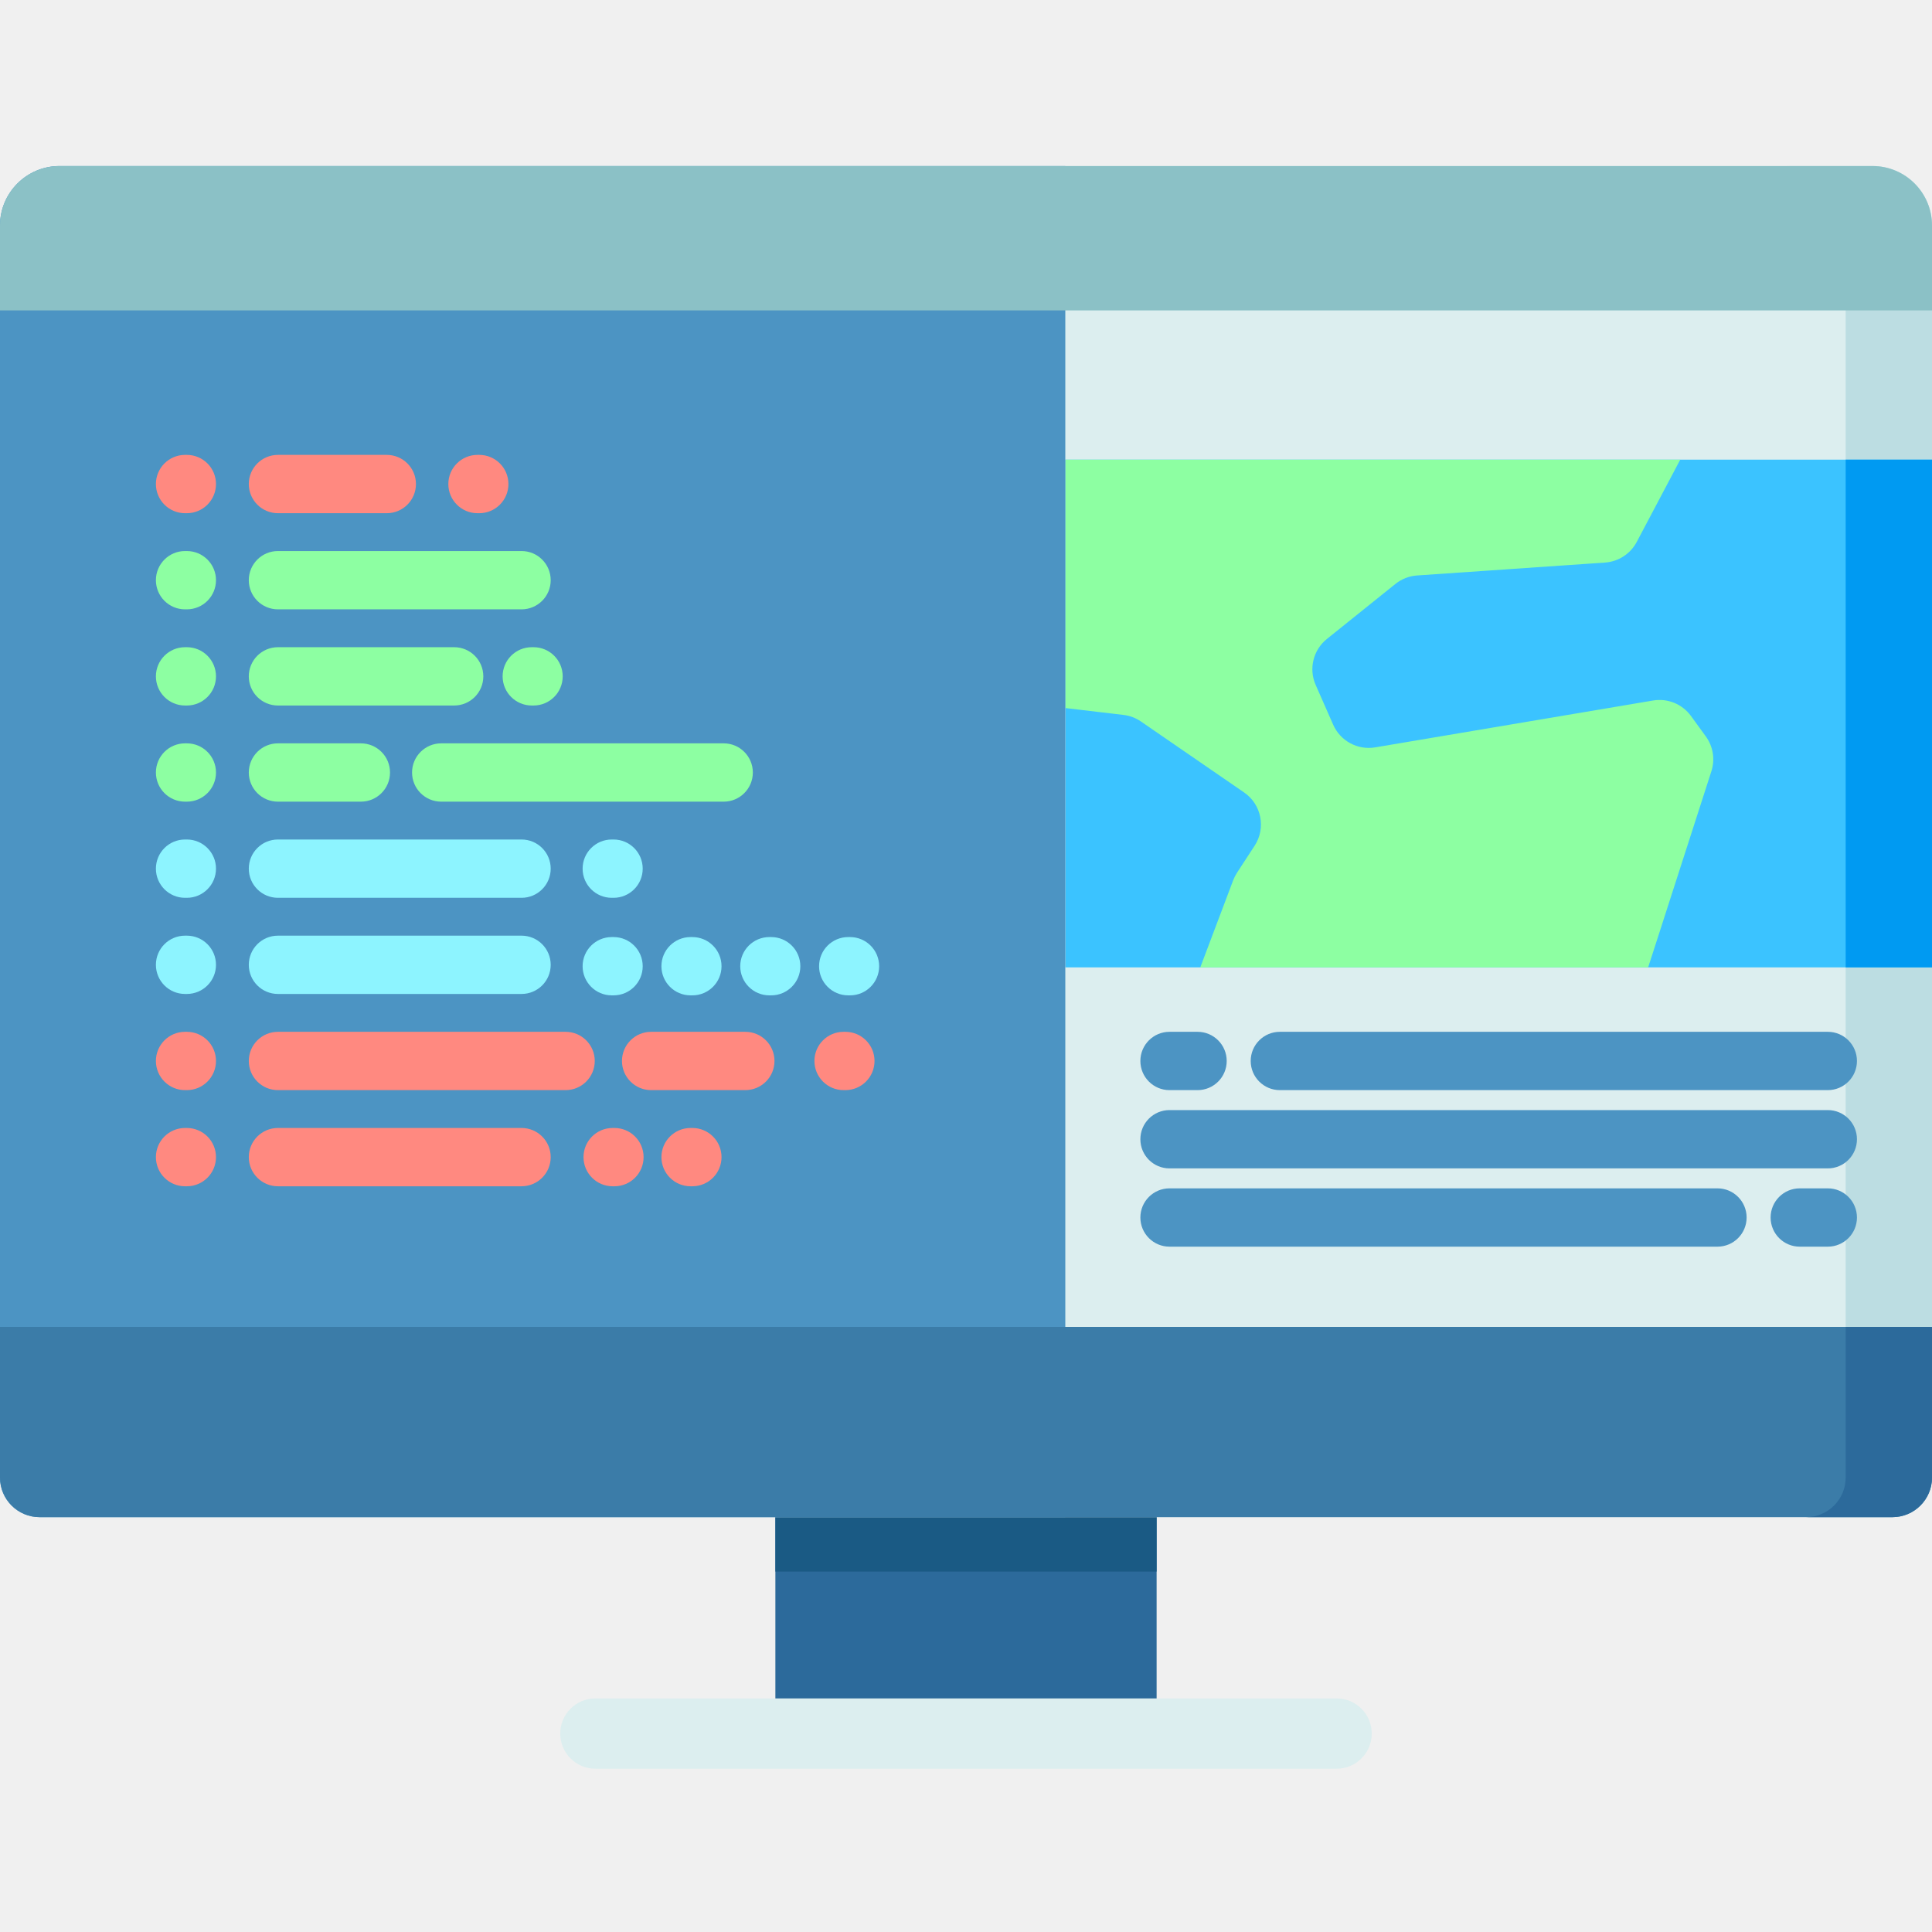
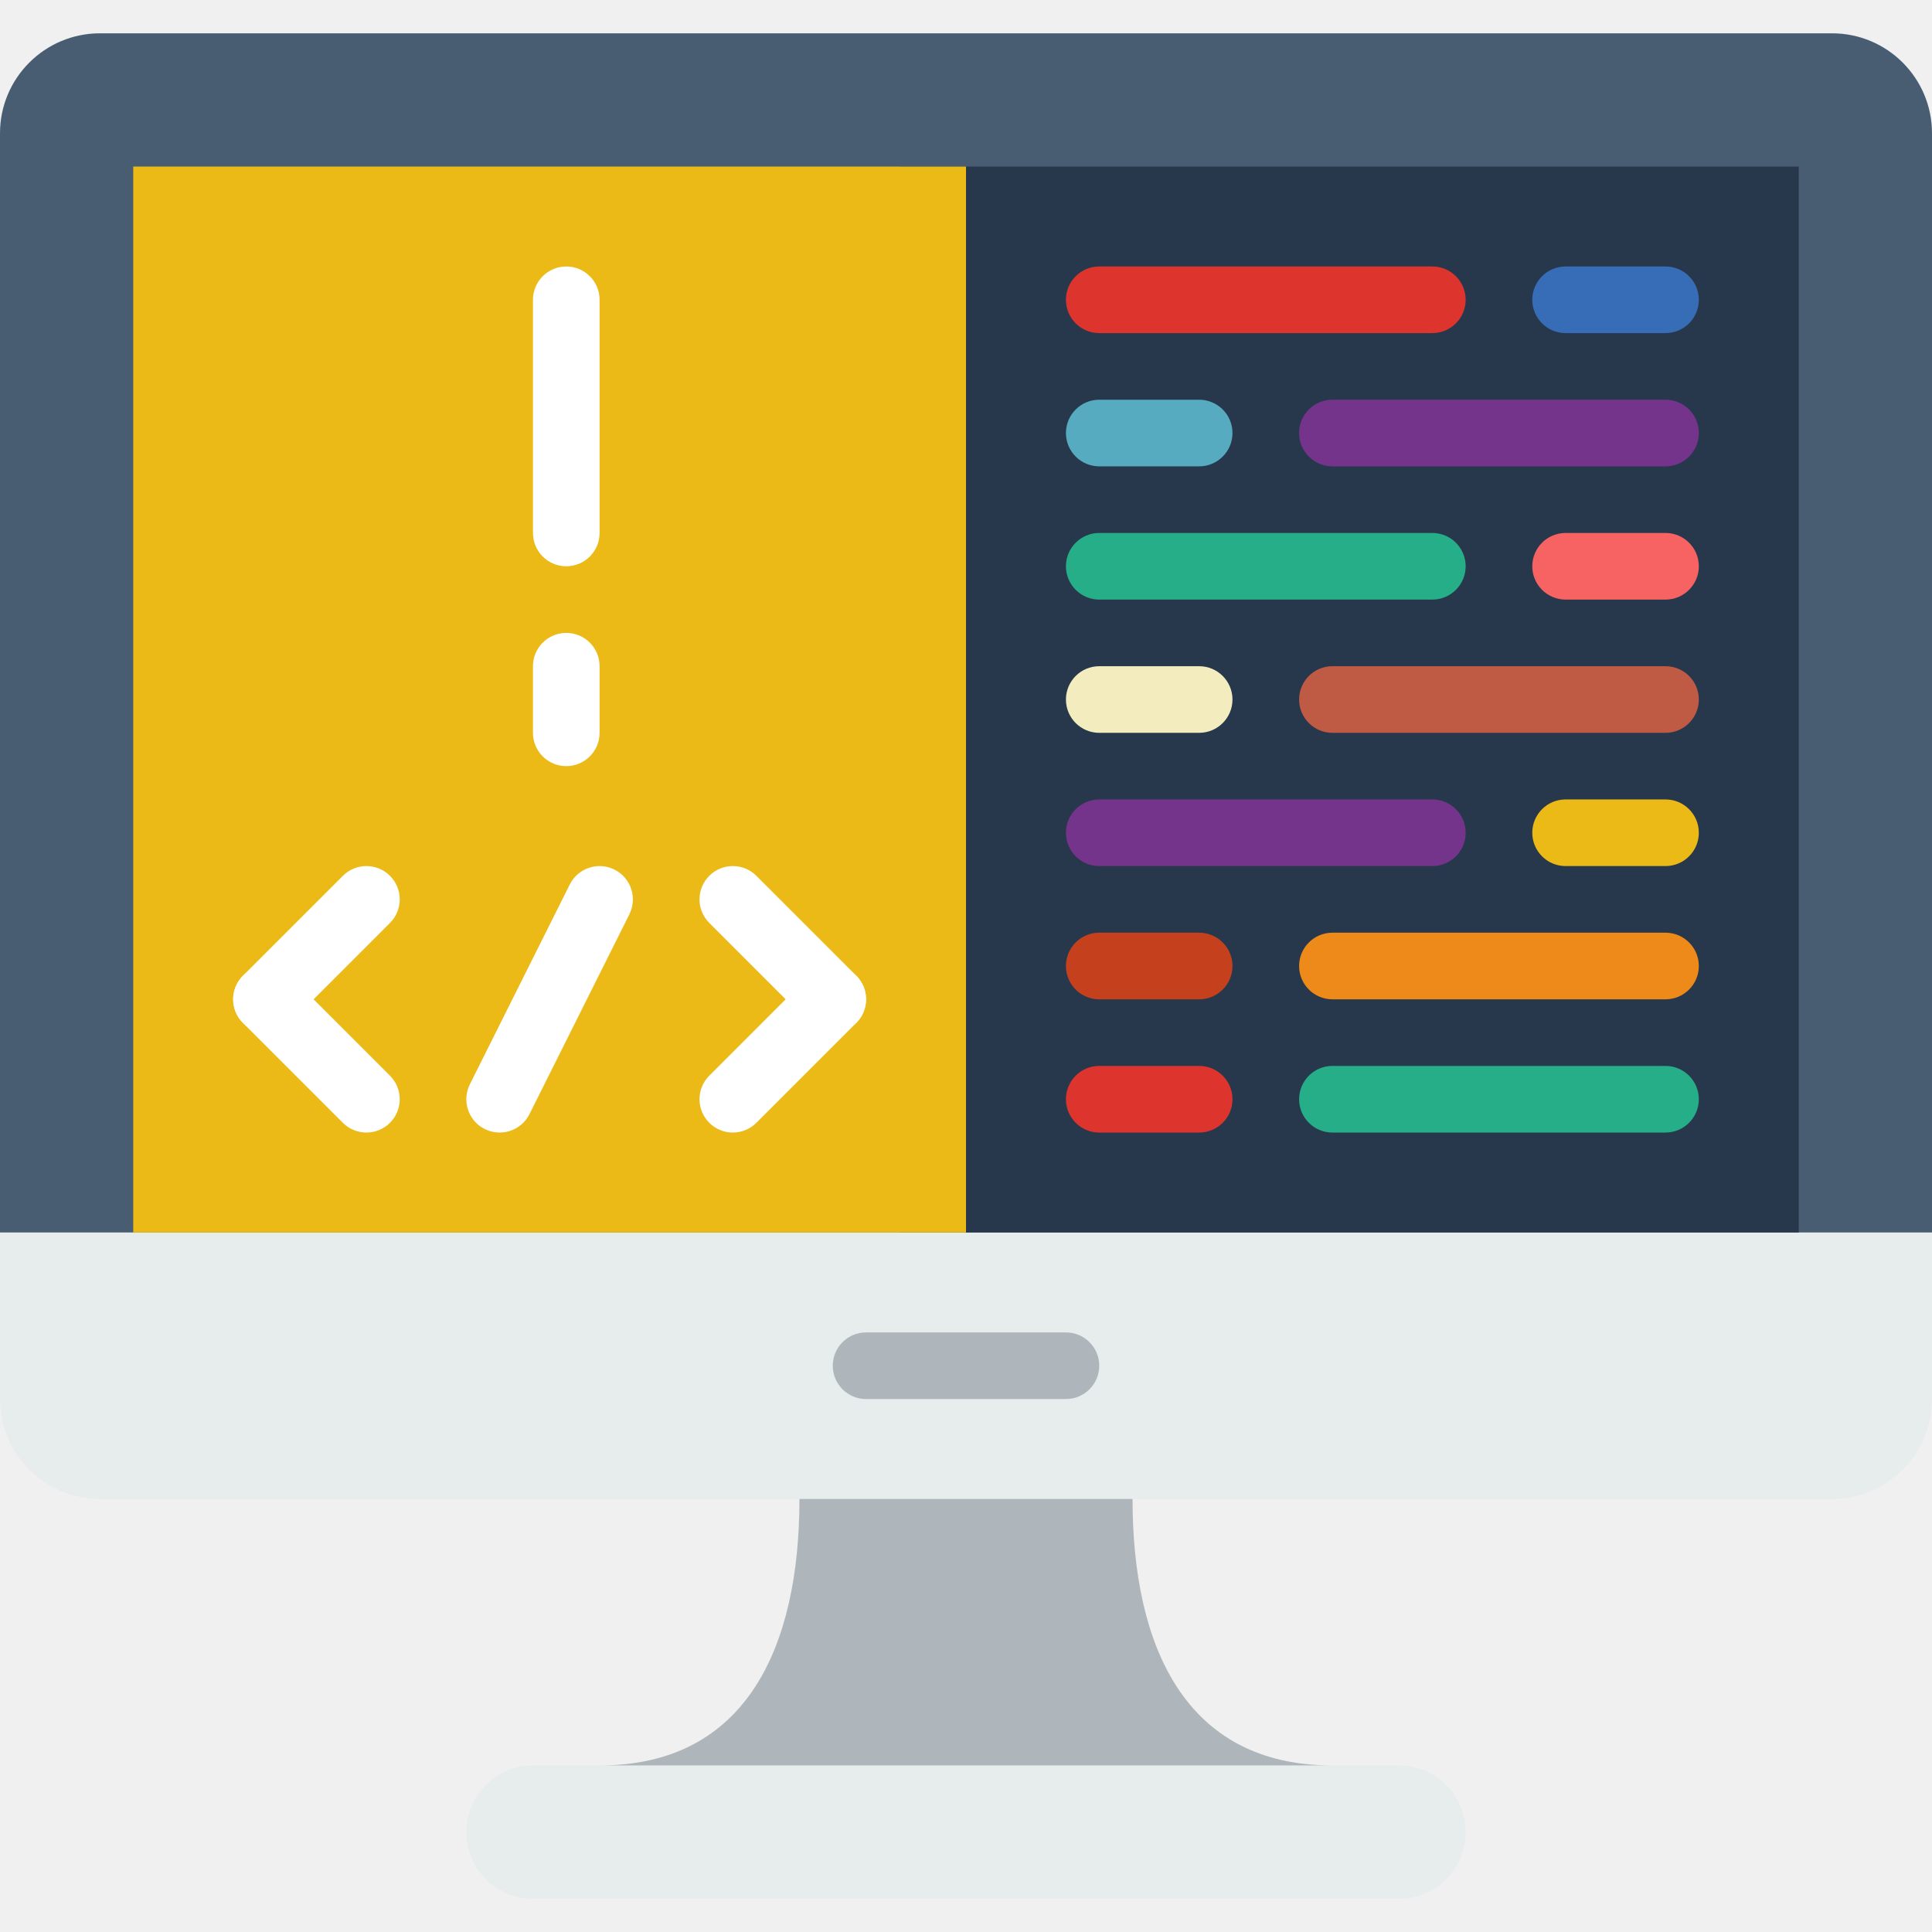
- <svg xmlns="http://www.w3.org/2000/svg" height="512pt" viewBox="0 -44 512 512" width="512pt">
-   <path d="m205.484 355.094h101.031v55.863h-101.031zm0 0" fill="#2c6a9b" />
-   <path d="m205.488 355.094h101.023v17.387h-101.023zm0 0" fill="#1a5a84" />
-   <path d="m354.215 424.727h-196.43c-5.145 0-9.316-4.172-9.316-9.316 0-5.145 4.172-9.312 9.316-9.312h196.43c5.145 0 9.312 4.168 9.312 9.312 0 5.145-4.168 9.316-9.312 9.316zm0 0" fill="#dceeef" />
-   <path d="m512 15.762v331.793c0 5.809-4.707 10.508-10.52 10.508h-490.961c-5.812 0-10.52-4.699-10.52-10.508v-331.793c0-8.703 7.066-15.762 15.773-15.762h480.453c8.715 0 15.773 7.059 15.773 15.762zm0 0" fill="#dceeef" />
-   <path d="m512 15.762v331.789c0 5.816-4.707 10.512-10.512 10.512h-22.875c5.805 0 10.512-4.695 10.512-10.512v-331.789c0-8.699-7.059-15.758-15.77-15.758h22.875c8.711 0 15.77 7.059 15.77 15.758zm0 0" fill="#bcdde2" />
-   <path d="m282.32 77.812h229.68v134.551h-229.68zm0 0" fill="#3bc3ff" />
-   <path d="m489.125 77.812h22.875v134.551h-22.875zm0 0" fill="#009af2" />
-   <path d="m452.062 151.16c1.938 2.66 2.484 6.086 1.477 9.219l-14.188 44.02-2.574 7.965h-118.688l8.719-23.09c.266-.695.602-1.363 1.008-1.988l4.676-7.164c3.055-4.684 1.812-10.945-2.793-14.113l-27.336-18.805c-1.375-.945-2.965-1.543-4.625-1.742l-15.418-1.82v-65.832h162.965l-11.535 21.812c-1.668 3.148-4.844 5.215-8.402 5.461l-49.809 3.422c-2.098.145-4.102.93-5.742 2.246l-18.152 14.578c-3.637 2.918-4.859 7.914-2.98 12.184l4.641 10.539c1.898 4.316 6.492 6.793 11.141 6.008l73.633-12.418c3.852-.652 7.742.938 10.043 4.098zm0 0" fill="#8dffa2" />
-   <path d="m282.32 0v358.062h-271.801c-5.812 0-10.52-4.699-10.52-10.508v-331.793c0-8.703 7.066-15.762 15.773-15.762zm0 0" fill="#4c94c3" />
-   <path d="m512 15.762v22.5h-512v-22.5c0-8.703 7.066-15.762 15.773-15.762h480.453c8.715 0 15.773 7.059 15.773 15.762zm0 0" fill="#8bc1c6" />
-   <path d="m512 307.648v39.902c0 5.816-4.707 10.512-10.512 10.512h-490.977c-5.805 0-10.512-4.695-10.512-10.512v-39.902zm0 0" fill="#3b7ca8" />
-   <path d="m512 307.648v39.902c0 5.816-4.707 10.512-10.512 10.512h-22.875c5.805 0 10.512-4.695 10.512-10.512v-39.902zm0 0" fill="#2c6a9b" />
-   <path d="m49.512 92.004h-.473c-4.266 0-7.723-3.461-7.723-7.727s3.457-7.727 7.723-7.727h.473c4.27 0 7.727 3.461 7.727 7.727s-3.457 7.727-7.727 7.727zm0 0" fill="#ff8980" />
-   <path d="m102.504 92.004h-28.848c-4.266 0-7.723-3.461-7.723-7.727s3.457-7.727 7.723-7.727h28.848c4.266 0 7.727 3.461 7.727 7.727s-3.461 7.727-7.727 7.727zm0 0" fill="#ff8980" />
-   <g fill="#8dffa2">
-     <path d="m49.512 117.484h-.473c-4.266 0-7.723-3.457-7.723-7.727 0-4.266 3.457-7.727 7.723-7.727h.473c4.27 0 7.727 3.461 7.727 7.727 0 4.27-3.457 7.727-7.727 7.727zm0 0" />
-     <path d="m138.215 117.484h-64.559c-4.266 0-7.723-3.457-7.723-7.727 0-4.266 3.457-7.727 7.723-7.727h64.559c4.27 0 7.727 3.461 7.727 7.727 0 4.27-3.457 7.727-7.727 7.727zm0 0" />
-     <path d="m49.512 142.969h-.473c-4.266 0-7.723-3.461-7.723-7.727 0-4.27 3.457-7.727 7.723-7.727h.473c4.27 0 7.727 3.457 7.727 7.727 0 4.266-3.457 7.727-7.727 7.727zm0 0" />
-     <path d="m120.359 142.969h-46.703c-4.266 0-7.723-3.461-7.723-7.727 0-4.27 3.457-7.727 7.723-7.727h46.703c4.27 0 7.727 3.457 7.727 7.727 0 4.266-3.457 7.727-7.727 7.727zm0 0" />
-     <path d="m49.512 168.449h-.473c-4.266 0-7.723-3.461-7.723-7.727s3.457-7.727 7.723-7.727h.473c4.27 0 7.727 3.461 7.727 7.727s-3.457 7.727-7.727 7.727zm0 0" />
-     <path d="m191.785 168.449h-74.859c-4.27 0-7.727-3.461-7.727-7.727s3.461-7.727 7.727-7.727h74.859c4.27 0 7.727 3.461 7.727 7.727s-3.457 7.727-7.727 7.727zm0 0" />
-     <path d="m95.637 168.449h-21.98c-4.266 0-7.723-3.461-7.723-7.727s3.457-7.727 7.723-7.727h21.98c4.266 0 7.723 3.461 7.723 7.727s-3.457 7.727-7.723 7.727zm0 0" />
+ <svg xmlns="http://www.w3.org/2000/svg" version="1.1" id="Capa_1" x="0px" y="0px" viewBox="0 0 512 512" style="enable-background:new 0 0 512 512;" xml:space="preserve">
+   <path style="fill:#E7ECED;" d="M370.759,503.172H141.241c-9.754,0-17.655-7.901-17.655-17.655l0,0  c0-9.754,7.901-17.655,17.655-17.655h229.517c9.754,0,17.655,7.901,17.655,17.655l0,0  C388.414,495.272,380.513,503.172,370.759,503.172z" />
+   <path style="fill:#AFB6BB;" d="M300.138,397.241v-17.655h-88.276v17.655c0,39.036-13.93,70.621-52.966,70.621h194.207  C314.068,467.862,300.138,436.277,300.138,397.241z" />
+   <path style="fill:#E7ECED;" d="M485.508,397.241H26.492C11.864,397.241,0,385.377,0,370.75v-52.957h512v52.957  C512,385.377,500.136,397.241,485.508,397.241z" />
+   <path style="fill:#AFB6BB;" d="M282.483,370.759h-52.966c-4.873,0-8.828-3.955-8.828-8.828s3.955-8.828,8.828-8.828h52.966  c4.873,0,8.828,3.955,8.828,8.828S287.356,370.759,282.483,370.759z" />
+   <path style="fill:#495D72;" d="M441.379,8.828H70.621H26.492C11.864,8.828,0,20.692,0,35.319v291.302h70.621h132.414h105.931  h132.414H512V35.319c0-14.627-11.864-26.492-26.492-26.492H441.379z" />
+   <rect x="238.345" y="44.138" style="fill:#28384C;" width="238.345" height="282.483" />
+   <rect x="35.31" y="44.138" style="fill:#EBBA16;" width="220.69" height="282.483" />
+   <g>
+     <path style="fill:#FFFFFF;" d="M132.405,300.138c-1.324,0-2.675-0.3-3.946-0.927c-4.361-2.18-6.126-7.486-3.946-11.847   l26.483-52.965c2.18-4.361,7.495-6.126,11.847-3.946c4.361,2.18,6.126,7.486,3.946,11.847l-26.483,52.965   C138.761,298.355,135.645,300.138,132.405,300.138z" />
+     <path style="fill:#FFFFFF;" d="M70.621,273.655c-2.26,0-4.52-0.865-6.241-2.586c-3.452-3.452-3.452-9.031,0-12.482l26.483-26.483   c3.443-3.452,9.039-3.452,12.482,0c3.452,3.452,3.452,9.031,0,12.482l-26.483,26.483C75.14,272.79,72.881,273.655,70.621,273.655z" />
+     <path style="fill:#FFFFFF;" d="M97.103,300.138c-2.26,0-4.52-0.865-6.241-2.586L64.38,271.069c-3.452-3.452-3.452-9.031,0-12.482   c3.443-3.452,9.039-3.452,12.482,0l26.483,26.483c3.452,3.452,3.452,9.031,0,12.482C101.623,299.273,99.363,300.138,97.103,300.138   z" />
+     <path style="fill:#FFFFFF;" d="M220.69,273.655c-2.26,0-4.52-0.865-6.241-2.586l-26.483-26.483c-3.452-3.452-3.452-9.031,0-12.482   c3.443-3.452,9.039-3.452,12.482,0l26.483,26.483c3.452,3.452,3.452,9.031,0,12.482C225.209,272.79,222.95,273.655,220.69,273.655z   " />
+     <path style="fill:#FFFFFF;" d="M194.207,300.138c-2.26,0-4.52-0.865-6.241-2.586c-3.452-3.452-3.452-9.031,0-12.482l26.483-26.483   c3.443-3.452,9.039-3.452,12.482,0c3.452,3.452,3.452,9.031,0,12.482l-26.483,26.483   C198.727,299.273,196.467,300.138,194.207,300.138z" />
+     <path style="fill:#FFFFFF;" d="M150.069,150.069c-4.873,0-8.828-3.955-8.828-8.828V79.448c0-4.873,3.955-8.828,8.828-8.828   c4.873,0,8.828,3.955,8.828,8.828v61.793C158.897,146.114,154.942,150.069,150.069,150.069z" />
+     <path style="fill:#FFFFFF;" d="M150.069,203.034c-4.873,0-8.828-3.955-8.828-8.828v-17.655c0-4.873,3.955-8.828,8.828-8.828   c4.873,0,8.828,3.955,8.828,8.828v17.655C158.897,199.08,154.942,203.034,150.069,203.034z" />
  </g>
-   <path d="m49.512 193.93h-.473c-4.266 0-7.723-3.457-7.723-7.727 0-4.266 3.457-7.727 7.723-7.727h.473c4.27 0 7.727 3.461 7.727 7.727 0 4.27-3.457 7.727-7.727 7.727zm0 0" fill="#8df4ff" />
-   <path d="m138.215 193.93h-64.559c-4.266 0-7.723-3.457-7.723-7.727 0-4.266 3.457-7.727 7.723-7.727h64.559c4.27 0 7.727 3.461 7.727 7.727 0 4.27-3.457 7.727-7.727 7.727zm0 0" fill="#8df4ff" />
-   <path d="m49.512 219.41h-.473c-4.266 0-7.723-3.457-7.723-7.723 0-4.27 3.457-7.727 7.723-7.727h.473c4.27 0 7.727 3.457 7.727 7.727 0 4.266-3.457 7.723-7.727 7.723zm0 0" fill="#8df4ff" />
-   <path d="m138.215 219.41h-64.559c-4.266 0-7.723-3.457-7.723-7.723 0-4.27 3.457-7.727 7.723-7.727h64.559c4.27 0 7.727 3.457 7.727 7.727 0 4.266-3.457 7.723-7.727 7.723zm0 0" fill="#8df4ff" />
-   <path d="m49.512 244.895h-.473c-4.266 0-7.723-3.461-7.723-7.727s3.457-7.727 7.723-7.727h.473c4.27 0 7.727 3.461 7.727 7.727s-3.457 7.727-7.727 7.727zm0 0" fill="#ff8980" />
-   <path d="m197.52 244.895h-24.965c-4.27 0-7.727-3.461-7.727-7.727s3.461-7.727 7.727-7.727h24.965c4.27 0 7.727 3.461 7.727 7.727s-3.457 7.727-7.727 7.727zm0 0" fill="#ff8980" />
-   <path d="m149.891 244.895h-76.234c-4.266 0-7.723-3.461-7.723-7.727s3.457-7.727 7.723-7.727h76.234c4.27 0 7.727 3.461 7.727 7.727s-3.457 7.727-7.727 7.727zm0 0" fill="#ff8980" />
-   <path d="m49.512 270.375h-.473c-4.266 0-7.723-3.457-7.723-7.727 0-4.266 3.457-7.723 7.723-7.723h.473c4.27 0 7.727 3.457 7.727 7.723 0 4.27-3.457 7.727-7.727 7.727zm0 0" fill="#ff8980" />
-   <path d="m138.215 270.375h-64.559c-4.266 0-7.723-3.457-7.723-7.727 0-4.266 3.457-7.723 7.723-7.723h64.559c4.27 0 7.727 3.457 7.727 7.723 0 4.27-3.457 7.727-7.727 7.727zm0 0" fill="#ff8980" />
-   <path d="m162.832 270.375h-.473c-4.266 0-7.723-3.457-7.723-7.727 0-4.266 3.457-7.723 7.723-7.723h.473c4.27 0 7.727 3.457 7.727 7.723 0 4.27-3.457 7.727-7.727 7.727zm0 0" fill="#ff8980" />
-   <path d="m127.012 92.004h-.473c-4.266 0-7.727-3.461-7.727-7.727s3.461-7.727 7.727-7.727h.473c4.27 0 7.727 3.461 7.727 7.727s-3.457 7.727-7.727 7.727zm0 0" fill="#ff8980" />
-   <path d="m141.395 142.969h-.469c-4.27 0-7.727-3.461-7.727-7.727 0-4.27 3.457-7.727 7.727-7.727h.469c4.27 0 7.727 3.457 7.727 7.727 0 4.266-3.457 7.727-7.727 7.727zm0 0" fill="#8dffa2" />
-   <path d="m183.484 270.375h-.473c-4.27 0-7.727-3.457-7.727-7.727 0-4.266 3.461-7.723 7.727-7.723h.473c4.27 0 7.727 3.457 7.727 7.723 0 4.27-3.457 7.727-7.727 7.727zm0 0" fill="#ff8980" />
-   <path d="m224.031 244.895h-.473c-4.27 0-7.727-3.461-7.727-7.727s3.461-7.727 7.727-7.727h.473c4.27 0 7.727 3.461 7.727 7.727s-3.457 7.727-7.727 7.727zm0 0" fill="#ff8980" />
-   <path d="m162.598 219.781h-.473c-4.27 0-7.727-3.457-7.727-7.723 0-4.27 3.461-7.727 7.727-7.727h.473c4.266 0 7.727 3.457 7.727 7.727 0 4.266-3.461 7.723-7.727 7.723zm0 0" fill="#8df4ff" />
-   <path d="m162.598 193.93h-.473c-4.27 0-7.727-3.457-7.727-7.727 0-4.266 3.461-7.727 7.727-7.727h.473c4.266 0 7.727 3.461 7.727 7.727 0 4.27-3.461 7.727-7.727 7.727zm0 0" fill="#8df4ff" />
-   <path d="m183.484 219.781h-.473c-4.27 0-7.727-3.457-7.727-7.723 0-4.27 3.461-7.727 7.727-7.727h.473c4.27 0 7.727 3.457 7.727 7.727 0 4.266-3.457 7.723-7.727 7.723zm0 0" fill="#8df4ff" />
-   <path d="m204.371 219.781h-.473c-4.266 0-7.727-3.457-7.727-7.723 0-4.27 3.461-7.727 7.727-7.727h.473c4.27 0 7.727 3.457 7.727 7.727 0 4.266-3.457 7.723-7.727 7.723zm0 0" fill="#8df4ff" />
-   <path d="m225.262 219.781h-.473c-4.27 0-7.727-3.457-7.727-7.723 0-4.27 3.457-7.727 7.727-7.727h.473c4.266 0 7.723 3.457 7.723 7.727 0 4.266-3.457 7.723-7.723 7.723zm0 0" fill="#8df4ff" />
-   <path d="m484.387 244.895h-145.211c-4.27 0-7.727-3.461-7.727-7.727s3.461-7.727 7.727-7.727h145.211c4.266 0 7.723 3.461 7.723 7.727.004 4.266-3.457 7.727-7.723 7.727zm0 0" fill="#4c94c3" />
-   <path d="m317.363 244.895h-7.43c-4.266 0-7.723-3.461-7.723-7.727s3.457-7.727 7.723-7.727h7.43c4.27 0 7.727 3.461 7.727 7.727.004 4.266-3.457 7.727-7.727 7.727zm0 0" fill="#4c94c3" />
-   <path d="m455.145 286.379h-145.207c-4.27 0-7.727-3.457-7.727-7.727 0-4.266 3.457-7.727 7.727-7.727h145.207c4.27 0 7.727 3.461 7.727 7.727s-3.461 7.727-7.727 7.727zm0 0" fill="#4c94c3" />
-   <path d="m484.387 286.379h-7.434c-4.266 0-7.723-3.457-7.723-7.727 0-4.266 3.457-7.727 7.723-7.727h7.434c4.266 0 7.723 3.461 7.723 7.727.004 4.266-3.457 7.727-7.723 7.727zm0 0" fill="#4c94c3" />
-   <path d="m484.387 265.637h-174.453c-4.266 0-7.723-3.461-7.723-7.727s3.457-7.727 7.723-7.727h174.453c4.266 0 7.723 3.461 7.723 7.727.004 4.266-3.457 7.727-7.723 7.727zm0 0" fill="#4c94c3" />
+   <path style="fill:#DD352E;" d="M379.586,88.276H291.31c-4.873,0-8.828-3.955-8.828-8.828c0-4.873,3.955-8.828,8.828-8.828h88.276  c4.873,0,8.828,3.955,8.828,8.828C388.414,84.321,384.459,88.276,379.586,88.276z" />
+   <path style="fill:#366DB6;" d="M441.379,88.276h-26.483c-4.873,0-8.828-3.955-8.828-8.828c0-4.873,3.955-8.828,8.828-8.828h26.483  c4.873,0,8.828,3.955,8.828,8.828C450.207,84.321,446.252,88.276,441.379,88.276z" />
+   <path style="fill:#75348B;" d="M441.379,123.586h-88.276c-4.873,0-8.828-3.955-8.828-8.828s3.955-8.828,8.828-8.828h88.276  c4.873,0,8.828,3.955,8.828,8.828S446.252,123.586,441.379,123.586z" />
+   <path style="fill:#57ABC1;" d="M317.793,123.586H291.31c-4.873,0-8.828-3.955-8.828-8.828s3.955-8.828,8.828-8.828h26.483  c4.873,0,8.828,3.955,8.828,8.828S322.666,123.586,317.793,123.586z" />
+   <path style="fill:#25AE88;" d="M379.586,158.897H291.31c-4.873,0-8.828-3.955-8.828-8.828c0-4.873,3.955-8.828,8.828-8.828h88.276  c4.873,0,8.828,3.955,8.828,8.828C388.414,154.942,384.459,158.897,379.586,158.897z" />
+   <path style="fill:#F76363;" d="M441.379,158.897h-26.483c-4.873,0-8.828-3.955-8.828-8.828c0-4.873,3.955-8.828,8.828-8.828h26.483  c4.873,0,8.828,3.955,8.828,8.828C450.207,154.942,446.252,158.897,441.379,158.897z" />
+   <path style="fill:#BF5A45;" d="M441.379,194.207h-88.276c-4.873,0-8.828-3.955-8.828-8.828c0-4.873,3.955-8.828,8.828-8.828h88.276  c4.873,0,8.828,3.955,8.828,8.828C450.207,190.252,446.252,194.207,441.379,194.207z" />
+   <path style="fill:#F2ECBF;" d="M317.793,194.207H291.31c-4.873,0-8.828-3.955-8.828-8.828c0-4.873,3.955-8.828,8.828-8.828h26.483  c4.873,0,8.828,3.955,8.828,8.828C326.621,190.252,322.666,194.207,317.793,194.207z" />
+   <path style="fill:#25AE88;" d="M441.379,300.138h-88.276c-4.873,0-8.828-3.955-8.828-8.828c0-4.873,3.955-8.828,8.828-8.828h88.276  c4.873,0,8.828,3.955,8.828,8.828C450.207,296.183,446.252,300.138,441.379,300.138z" />
+   <path style="fill:#DD352E;" d="M317.793,300.138H291.31c-4.873,0-8.828-3.955-8.828-8.828c0-4.873,3.955-8.828,8.828-8.828h26.483  c4.873,0,8.828,3.955,8.828,8.828C326.621,296.183,322.666,300.138,317.793,300.138z" />
+   <path style="fill:#75348B;" d="M379.586,229.517H291.31c-4.873,0-8.828-3.955-8.828-8.828c0-4.873,3.955-8.828,8.828-8.828h88.276  c4.873,0,8.828,3.955,8.828,8.828C388.414,225.562,384.459,229.517,379.586,229.517z" />
+   <path style="fill:#EBBA16;" d="M441.379,229.517h-26.483c-4.873,0-8.828-3.955-8.828-8.828c0-4.873,3.955-8.828,8.828-8.828h26.483  c4.873,0,8.828,3.955,8.828,8.828C450.207,225.562,446.252,229.517,441.379,229.517z" />
+   <path style="fill:#ED8A19;" d="M441.379,264.828h-88.276c-4.873,0-8.828-3.955-8.828-8.828s3.955-8.828,8.828-8.828h88.276  c4.873,0,8.828,3.955,8.828,8.828S446.252,264.828,441.379,264.828z" />
+   <path style="fill:#C5411E;" d="M317.793,264.828H291.31c-4.873,0-8.828-3.955-8.828-8.828s3.955-8.828,8.828-8.828h26.483  c4.873,0,8.828,3.955,8.828,8.828S322.666,264.828,317.793,264.828z" />
+   <g>
+ </g>
+   <g>
+ </g>
+   <g>
+ </g>
+   <g>
+ </g>
+   <g>
+ </g>
+   <g>
+ </g>
+   <g>
+ </g>
+   <g>
+ </g>
+   <g>
+ </g>
+   <g>
+ </g>
+   <g>
+ </g>
+   <g>
+ </g>
+   <g>
+ </g>
+   <g>
+ </g>
+   <g>
+ </g>
</svg>
